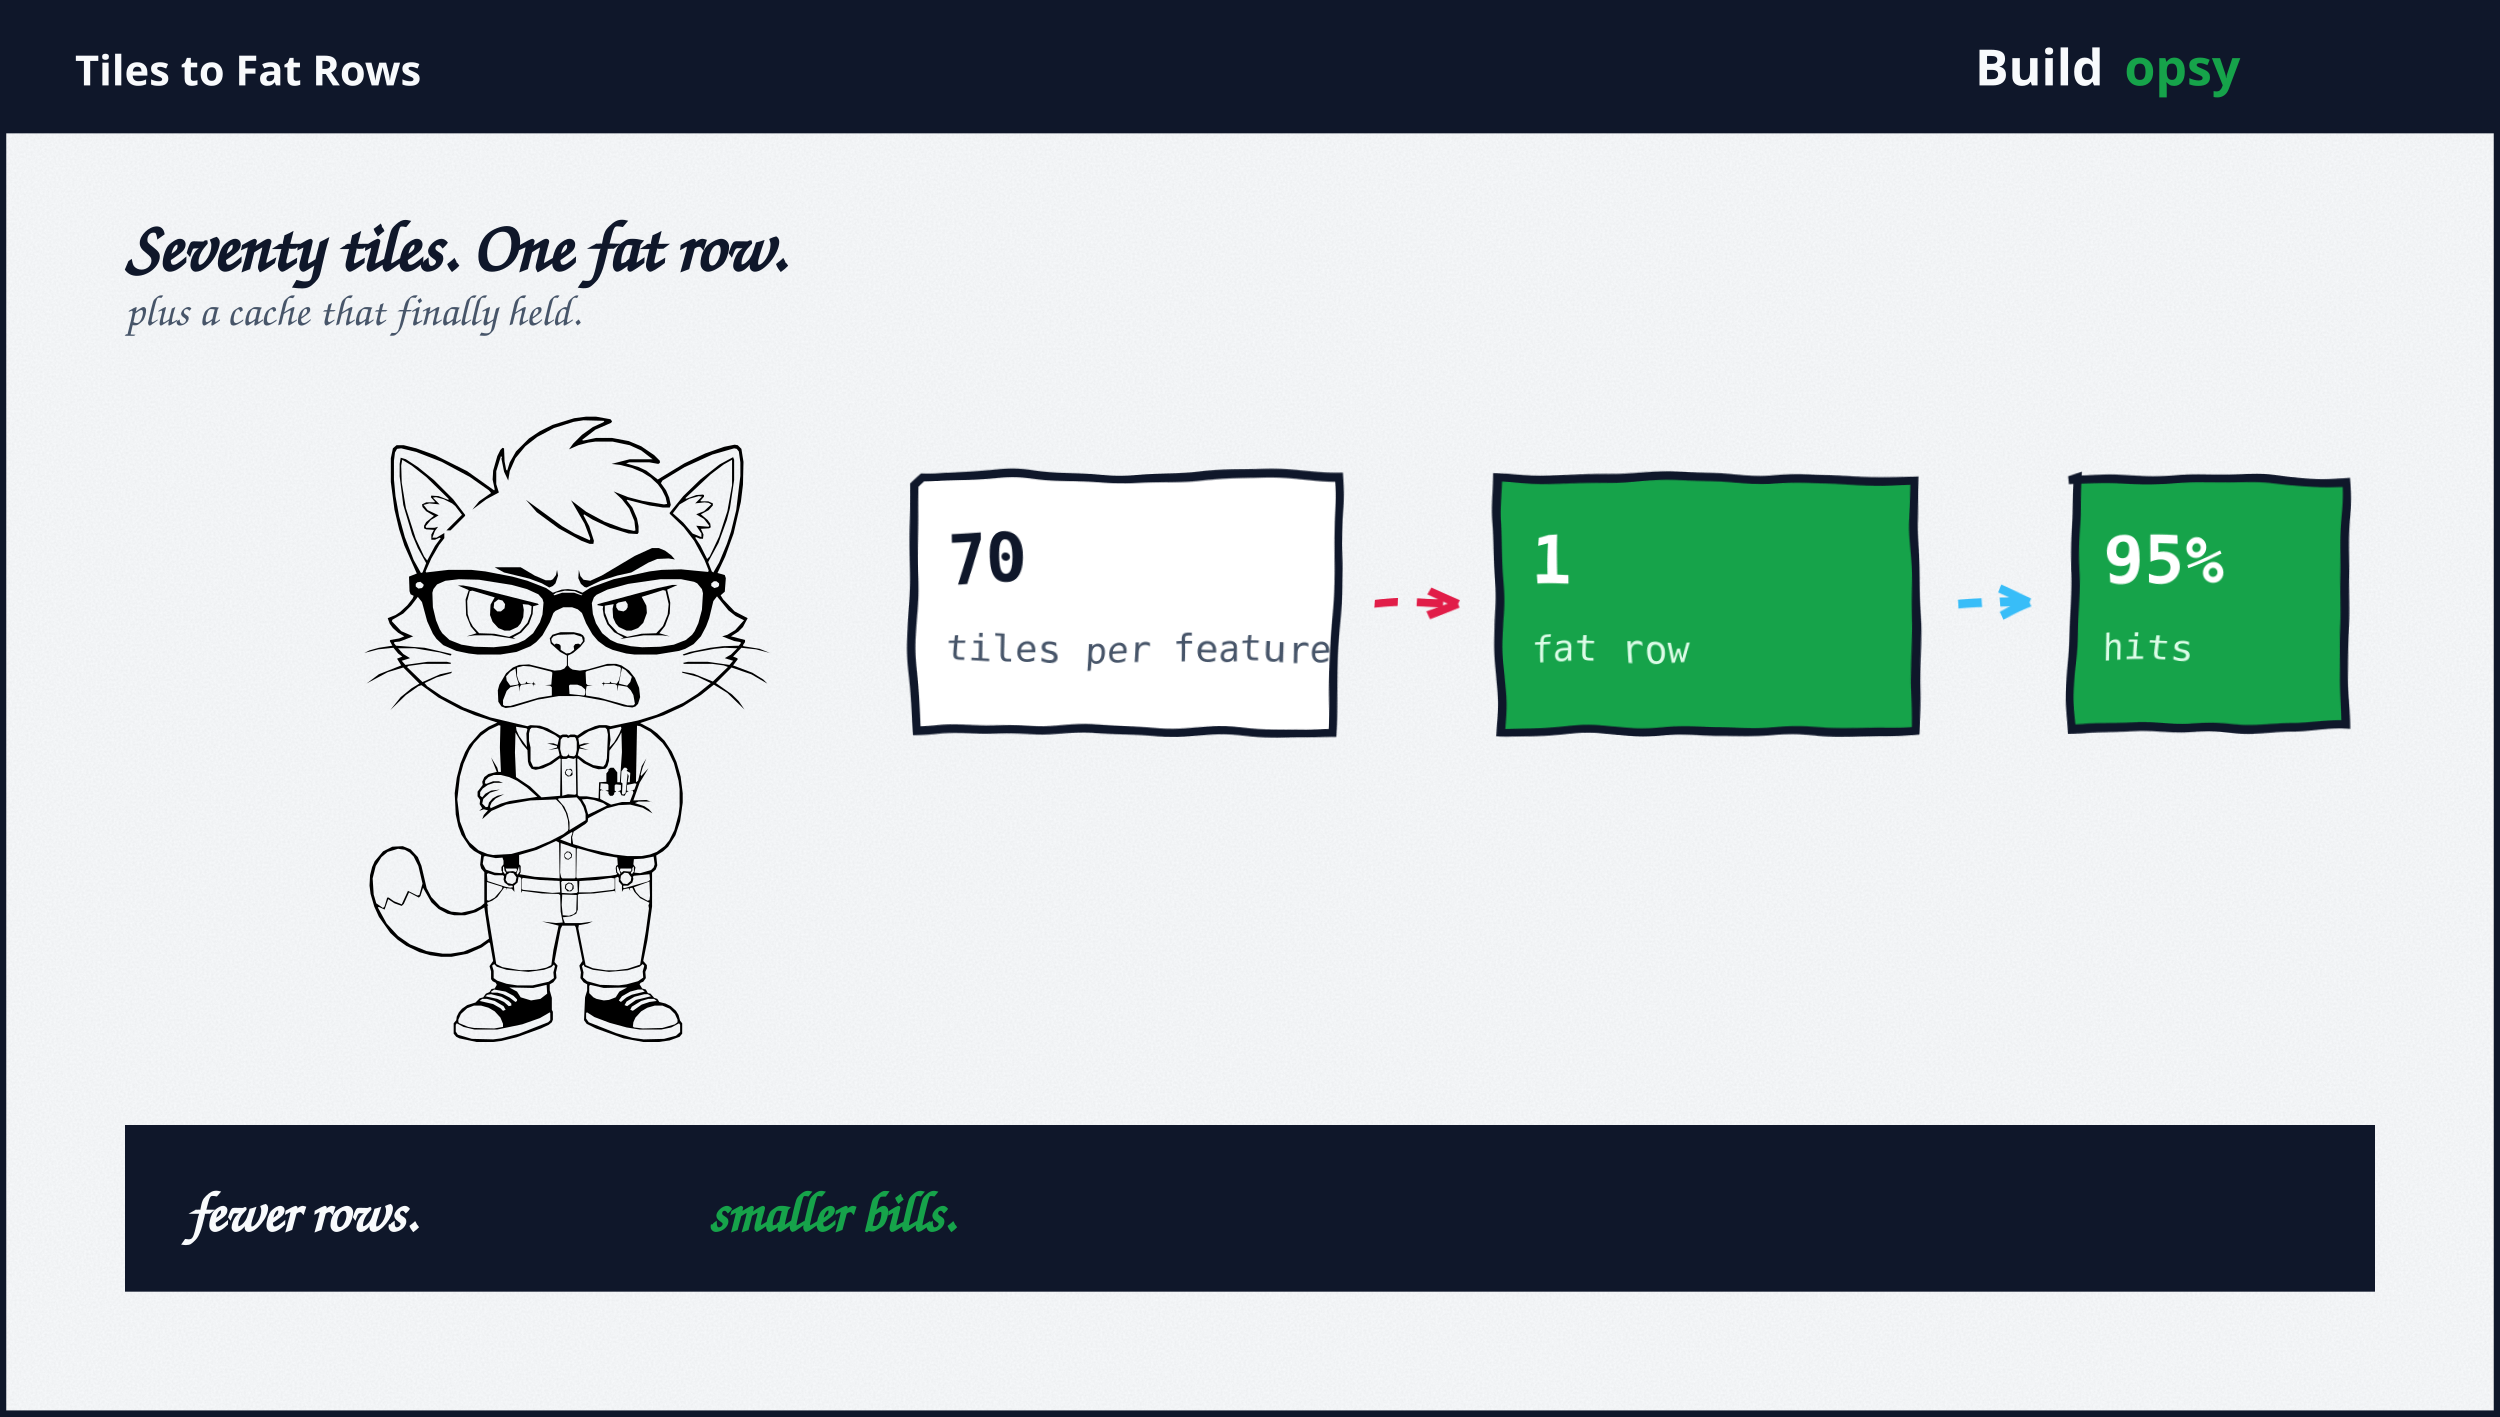
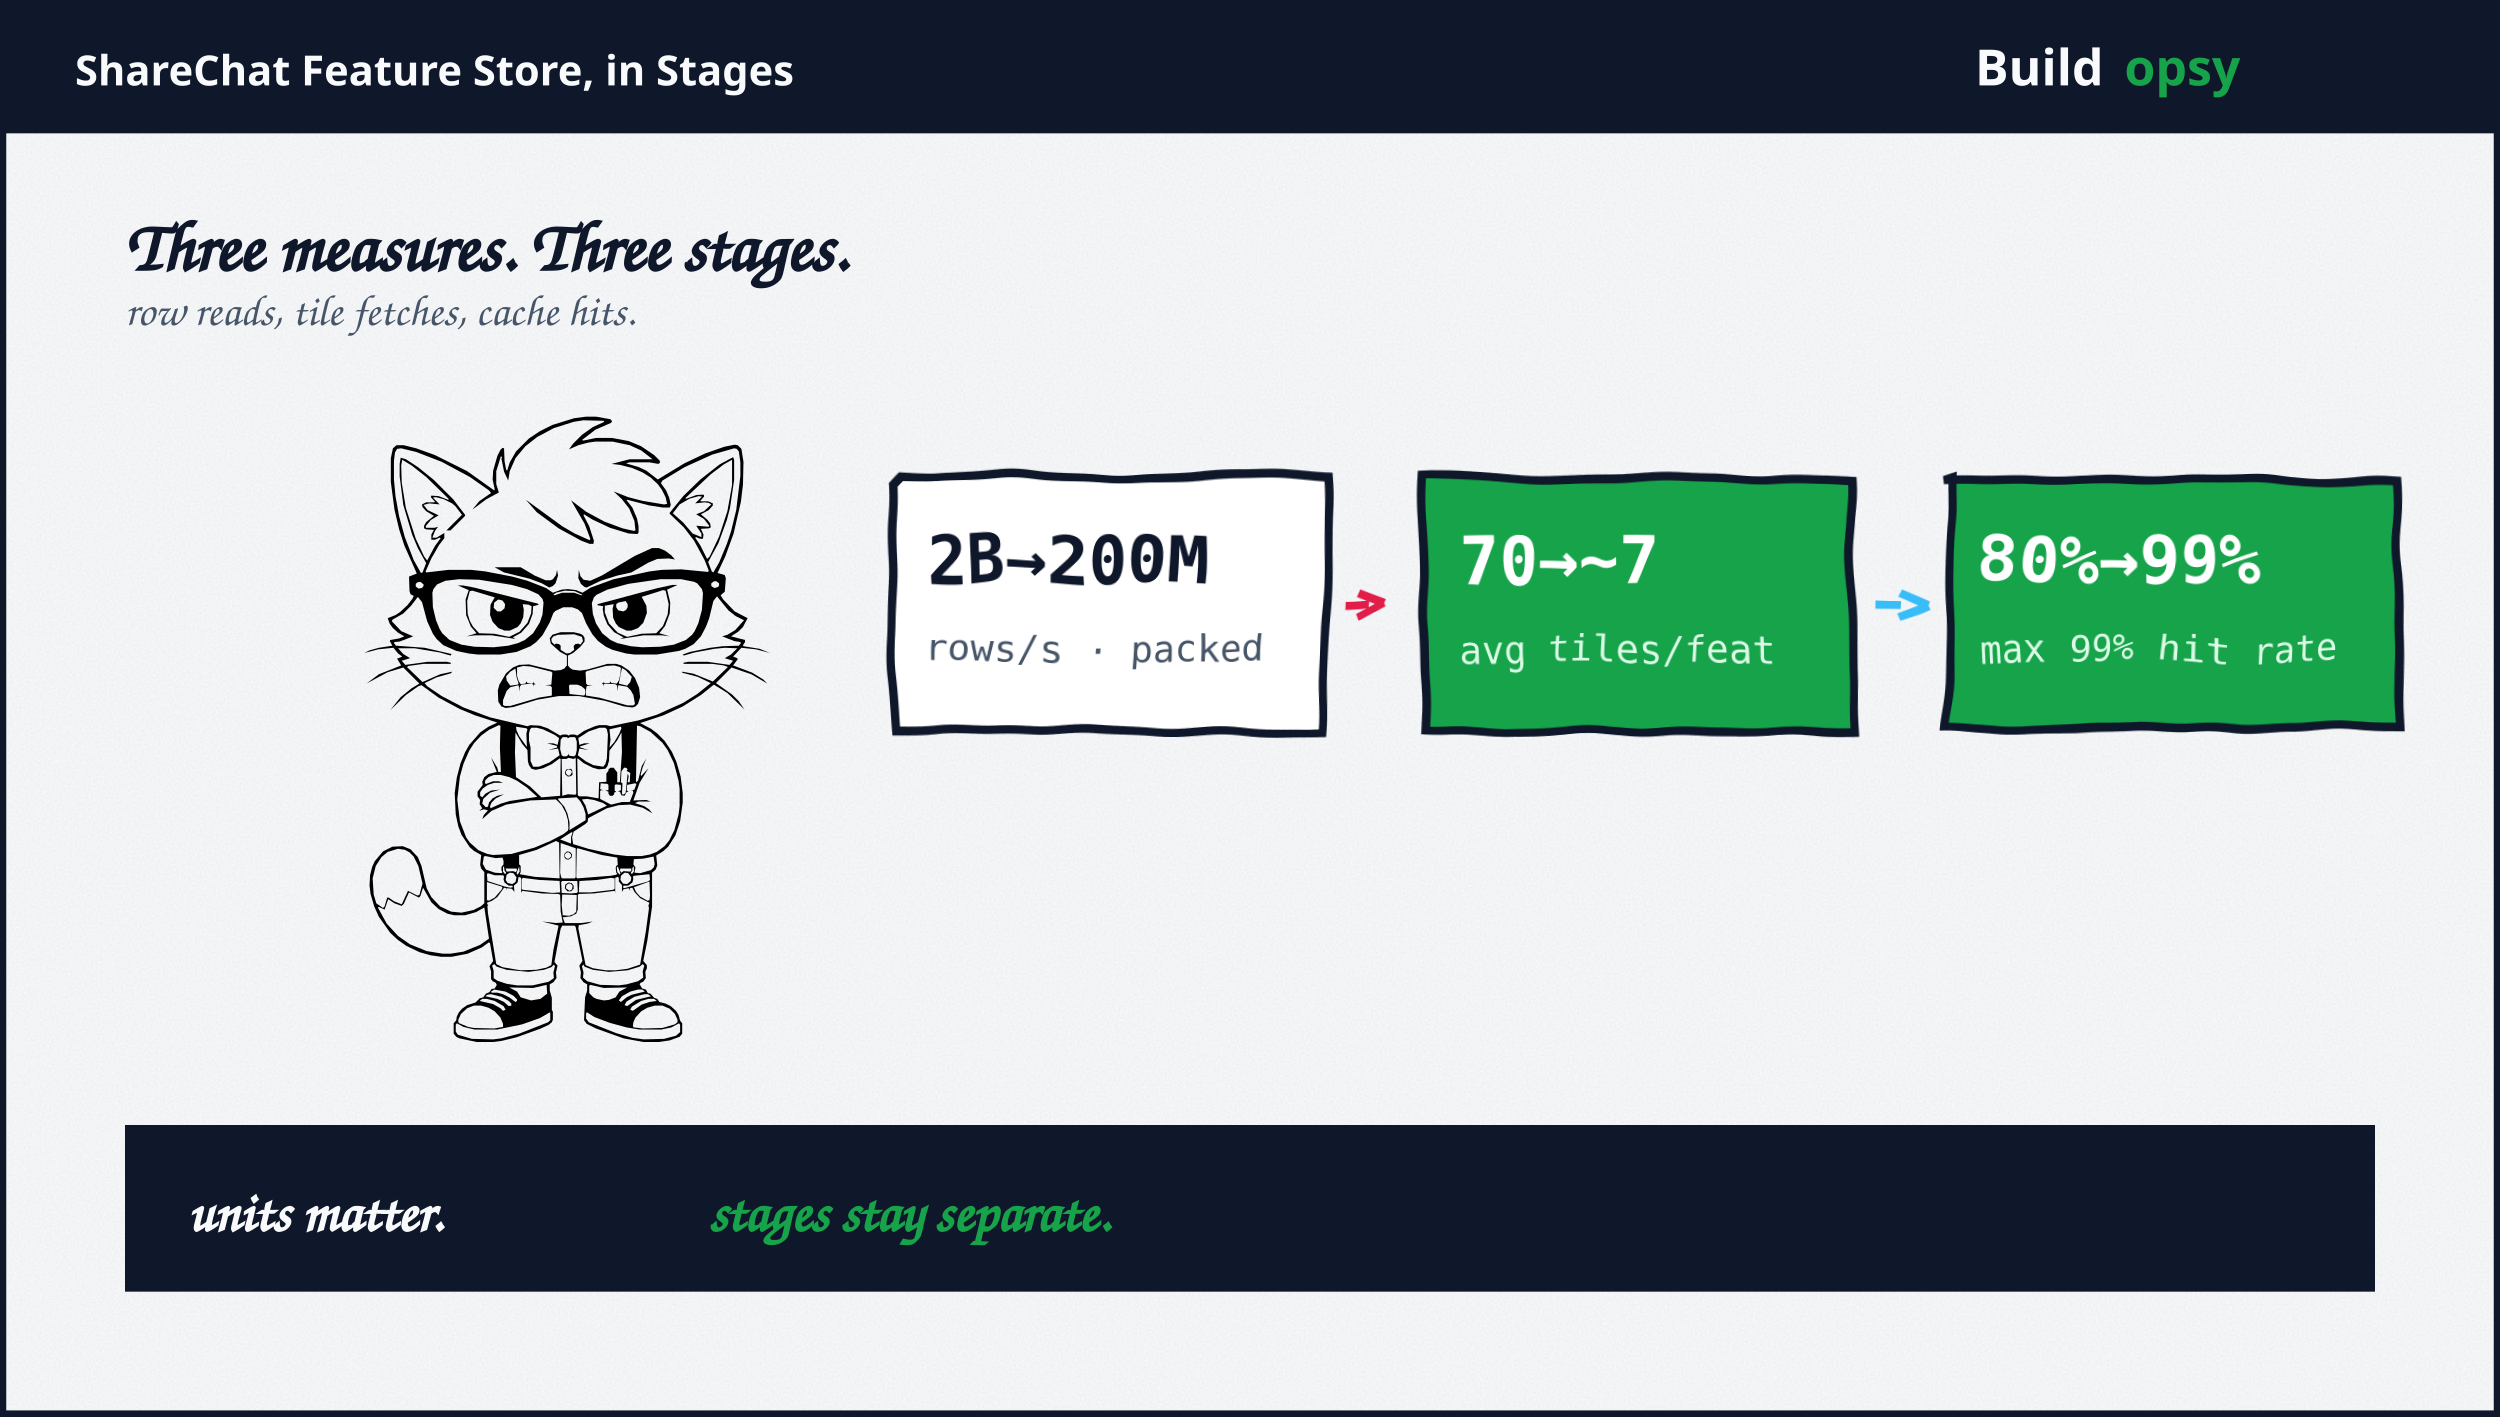
- <svg xmlns="http://www.w3.org/2000/svg" width="1200" height="680" viewBox="0 0 1200 680" role="img" aria-label="Flow from tiles to fat rows to cache hits">
+ <svg xmlns="http://www.w3.org/2000/svg" width="1200" height="680" viewBox="0 0 1200 680" role="img" aria-label="Separate row-read, tile-fetch, and cache-hit measures from ShareChat feature-store reports; the highest reported cache-hit rate was 99 percent">
  <defs>
    <filter id="roughen" x="-10%" y="-10%" width="120%" height="120%">
      <feTurbulence type="fractalNoise" baseFrequency="0.02" numOctaves="2" seed="62" result="n" />
      <feDisplacementMap in="SourceGraphic" in2="n" scale="6" />
    </filter>
    <filter id="grain" x="0" y="0" width="100%" height="100%">
      <feTurbulence type="fractalNoise" baseFrequency="0.9" numOctaves="2" seed="63" result="n" />
      <feColorMatrix in="n" type="matrix" values="0 0 0 0 0 0 0 0 0 0 0 0 0 0 0 0 0 0 0.05 0" />
    </filter>
    <style>.flow{stroke-dasharray:12 9;animation:ants 0.9s linear infinite}@keyframes ants{to{stroke-dashoffset:-21}}.pulse{animation:pulse 1.8s ease-in-out infinite}@keyframes pulse{0%,100%{opacity:1}50%{opacity:.35}}@media (prefers-reduced-motion:reduce){.flow,.pulse{animation:none}}</style>
  </defs>
  <rect x="0" y="0" width="1200" height="680" fill="#f8fafc" />
  <rect x="0" y="0" width="1200" height="680" fill="#f8fafc" filter="url(#grain)" />
  <rect x="0" y="0" width="1200" height="680" fill="none" stroke="#0f172a" stroke-width="6" />
  <rect x="0" y="0" width="1200" height="64" fill="#0f172a" />
-   <text x="36" y="41" font-family="Sora, 'Segoe UI', Verdana, sans-serif" font-size="20" font-weight="bold" fill="#f8fafc">Tiles to Fat Rows</text>
+   <text x="36" y="41" font-family="Sora, 'Segoe UI', Verdana, sans-serif" font-size="20" font-weight="bold" fill="#f8fafc">ShareChat Feature Store, in Stages</text>
  <text x="948" y="41" font-family="Sora, 'Segoe UI', Verdana, sans-serif" font-size="24" font-weight="bold" fill="#f8fafc">Build<tspan dx="10" fill="#16a34a">opsy</tspan>
  </text>
-   <text x="60" y="130" font-family="'Segoe Script','Segoe Print','Comic Sans MS','Chalkboard SE',cursive" font-size="34" font-weight="bold" fill="#0f172a">Seventy tiles. One fat row.</text>
-   <text x="60" y="156" font-family="'Segoe Script','Segoe Print','Comic Sans MS','Chalkboard SE',cursive" font-size="21" font-style="italic" fill="#475569">plus a cache that finally held.</text>
+   <text x="60" y="130" font-family="'Segoe Script','Segoe Print','Comic Sans MS','Chalkboard SE',cursive" font-size="34" font-weight="bold" fill="#0f172a">Three measures. Three stages.</text>
+   <text x="60" y="156" font-family="'Segoe Script','Segoe Print','Comic Sans MS','Chalkboard SE',cursive" font-size="21" font-style="italic" fill="#475569">row reads, tile fetches, cache hits.</text>
  <svg x="90" y="200" width="300" height="300" viewBox="0 0 100 100">
    <g transform="translate(8.35,-2.08) scale(0.0831)">
      <g id="cat-art" fill="#000" fill-rule="evenodd">
        <path id="vector-1" d="" />
        <path id="vector-2" d="" />
        <path id="vector-3" d="" />
        <path id="vector-4" d="" />
        <path id="vector-5" d="" />
        <path id="vector-6" d="" />
        <path id="vector-7" d="" />
        <path id="vector-8" d="" />
        <path id="vector-9" d="" />
        <path id="vector-10" d="M 633,922 L 627,926 L 626,933 L 631,939 L 638,939 L 643,934 L 643,928 L 639,923 Z M 633,924 L 637,924 L 641,928 L 640,935 L 635,938 L 628,933 L 629,927 Z" />
        <path id="vector-11" d="M 630,862 L 625,867 L 625,873 L 628,877 L 633,878 L 639,874 L 640,868 L 636,863 Z M 630,864 L 634,864 L 638,868 L 638,872 L 634,876 L 630,876 L 626,872 L 626,868 Z" />
        <path id="vector-12" d="M 629,704 L 626,710 L 627,714 L 632,718 L 638,717 L 641,714 L 640,705 L 637,703 Z M 632,704 L 637,705 L 640,709 L 636,716 L 632,716 L 628,712 L 628,708 Z" />
        <path id="vector-13" d="M 497,552 L 498,574 L 504,583 L 512,586 L 527,584 L 573,570 L 614,563 L 653,563 L 703,572 L 740,583 L 756,585 L 762,583 L 767,578 L 771,565 L 769,547 L 761,528 L 750,514 L 735,504 L 725,501 L 708,501 L 669,512 L 655,514 L 641,512 L 636,509 L 632,504 L 632,485 L 642,480 L 656,468 L 664,458 L 664,451 L 661,446 L 656,443 L 643,440 L 618,440 L 602,445 L 597,452 L 599,462 L 617,478 L 630,485 L 630,504 L 625,510 L 618,513 L 606,514 L 557,502 L 538,503 L 526,508 L 513,519 L 500,541 Z M 634,543 L 636,541 L 650,541 L 658,544 L 665,550 L 665,560 L 663,562 L 635,559 Z M 531,510 L 533,526 L 537,539 L 535,541 L 521,543 L 514,533 L 513,525 L 521,516 Z M 736,509 L 743,513 L 755,526 L 752,536 L 746,543 L 730,539 Z M 602,518 L 600,541 L 588,542 L 598,543 L 601,546 L 601,562 L 576,566 L 521,582 L 510,582 L 507,580 L 507,571 L 514,553 L 521,546 L 537,542 L 539,555 L 539,546 L 542,541 L 562,539 L 565,541 L 566,545 L 566,541 L 570,540 L 566,538 L 566,535 L 564,539 L 554,538 L 552,535 L 550,539 L 541,540 L 537,534 L 534,524 L 534,508 L 546,505 L 560,506 L 600,516 Z M 666,517 L 668,515 L 705,505 L 721,504 L 732,507 L 734,509 L 733,521 L 730,533 L 726,539 L 716,538 L 714,535 L 712,538 L 702,538 L 701,535 L 701,537 L 697,539 L 700,540 L 701,545 L 701,541 L 703,539 L 723,540 L 727,543 L 727,554 L 729,542 L 746,545 L 753,552 L 758,561 L 761,578 L 758,581 L 747,581 L 692,566 L 667,562 L 666,555 L 668,544 L 680,542 L 670,542 L 667,539 Z M 600,453 L 604,448 L 613,445 L 644,444 L 659,449 L 661,457 L 656,464 L 652,462 L 646,463 L 643,467 L 644,474 L 636,480 L 629,481 L 618,474 L 618,466 L 615,463 L 609,462 L 606,464 L 601,459 Z" />
        <path id="vector-14" d="M 420,350 L 441,359 L 435,377 L 436,407 L 445,429 L 456,442 L 437,448 L 453,446 L 485,446 L 531,453 L 526,450 L 542,441 L 557,424 L 564,405 L 565,390 L 576,387 L 574,385 L 451,354 L 430,350 Z M 498,377 L 506,379 L 511,386 L 510,394 L 503,400 L 496,400 L 489,393 L 490,383 Z M 443,361 L 448,360 L 491,373 L 483,387 L 482,407 L 487,420 L 498,432 L 510,437 L 520,437 L 535,430 L 541,423 L 546,411 L 547,397 L 545,386 L 556,387 L 562,390 L 561,404 L 554,422 L 539,439 L 519,449 L 490,443 L 461,442 L 449,429 L 443,418 L 439,405 L 438,380 Z" />
        <path id="vector-15" d="M 843,349 L 833,349 L 805,355 L 689,386 L 689,388 L 700,390 L 699,395 L 701,408 L 708,425 L 721,440 L 739,450 L 733,453 L 778,446 L 813,446 L 828,448 L 808,442 L 819,428 L 828,404 L 829,383 L 823,358 Z M 743,380 L 747,386 L 747,392 L 744,397 L 739,400 L 729,398 L 725,392 L 725,386 L 729,383 Z M 820,360 L 826,386 L 824,406 L 815,428 L 802,442 L 774,443 L 746,449 L 728,441 L 711,423 L 703,402 L 703,389 L 720,386 L 718,395 L 719,412 L 724,423 L 730,430 L 745,437 L 754,437 L 767,432 L 777,422 L 784,403 L 783,389 L 774,372 L 815,359 Z" />
        <path id="vector-16" d="M 491,315 L 509,325 L 558,337 L 582,346 L 596,354 L 603,351 L 608,346 L 613,331 L 611,320 L 609,330 L 603,338 L 599,340 L 589,340 L 568,331 L 541,315 Z" />
        <path id="vector-17" d="M 838,300 L 831,292 L 819,283 L 807,278 L 794,278 L 761,293 L 697,331 L 675,341 L 662,339 L 656,332 L 653,320 L 652,336 L 657,347 L 664,353 L 668,354 L 695,341 L 727,331 L 754,325 L 787,306 L 804,299 L 826,298 Z" />
        <path id="vector-18" d="M 959,80 L 953,79 L 933,83 L 896,96 L 856,115 L 805,146 L 783,129 L 768,122 L 744,115 L 750,113 L 789,113 L 806,116 L 809,114 L 809,110 L 798,99 L 773,82 L 749,72 L 717,66 L 686,66 L 662,71 L 659,70 L 685,50 L 715,37 L 717,34 L 714,30 L 686,25 L 667,25 L 644,28 L 602,41 L 578,53 L 557,67 L 532,92 L 520,113 L 515,129 L 513,127 L 510,111 L 509,86 L 506,85 L 502,89 L 496,101 L 488,129 L 487,146 L 491,165 L 490,167 L 438,130 L 376,99 L 340,86 L 316,80 L 302,80 L 295,86 L 291,105 L 291,151 L 298,204 L 307,242 L 317,273 L 341,327 L 326,333 L 327,361 L 329,367 L 335,370 L 333,375 L 323,388 L 309,401 L 300,407 L 285,413 L 289,424 L 295,432 L 305,441 L 317,448 L 307,452 L 290,455 L 289,457 L 294,466 L 268,470 L 250,475 L 240,480 L 267,473 L 296,470 L 305,481 L 313,487 L 303,491 L 311,504 L 268,521 L 244,539 L 285,517 L 315,508 L 346,539 L 331,548 L 310,565 L 290,590 L 320,561 L 344,544 L 350,542 L 383,566 L 424,588 L 453,600 L 496,614 L 479,622 L 463,633 L 442,657 L 434,671 L 425,693 L 418,720 L 414,750 L 416,791 L 421,814 L 427,830 L 443,854 L 451,861 L 465,869 L 463,888 L 465,895 L 471,902 L 471,962 L 464,968 L 450,975 L 427,980 L 407,978 L 386,968 L 369,950 L 360,933 L 350,890 L 343,873 L 329,858 L 314,852 L 294,853 L 276,862 L 260,881 L 255,892 L 251,908 L 250,928 L 252,944 L 259,968 L 268,988 L 290,1019 L 304,1032 L 321,1044 L 346,1056 L 367,1062 L 388,1065 L 408,1065 L 439,1059 L 466,1047 L 480,1037 L 482,1039 L 488,1073 L 481,1083 L 484,1093 L 484,1108 L 487,1112 L 493,1115 L 495,1119 L 491,1126 L 485,1127 L 481,1133 L 474,1136 L 469,1143 L 462,1145 L 454,1153 L 438,1158 L 428,1165 L 422,1172 L 418,1180 L 417,1187 L 412,1193 L 412,1213 L 417,1219 L 423,1222 L 456,1229 L 488,1229 L 504,1227 L 533,1220 L 580,1203 L 595,1196 L 601,1191 L 603,1186 L 603,1171 L 601,1167 L 601,1144 L 597,1130 L 597,1118 L 604,1114 L 610,1106 L 609,1095 L 612,1082 L 606,1075 L 618,1011 L 621,1005 L 645,1005 L 647,1008 L 660,1073 L 654,1082 L 657,1095 L 656,1106 L 662,1114 L 669,1118 L 669,1130 L 665,1143 L 663,1187 L 668,1194 L 686,1203 L 739,1222 L 777,1229 L 807,1229 L 828,1226 L 847,1219 L 852,1213 L 852,1193 L 848,1188 L 845,1177 L 840,1169 L 830,1160 L 820,1155 L 808,1152 L 804,1146 L 798,1144 L 791,1136 L 786,1135 L 782,1128 L 775,1126 L 770,1118 L 772,1115 L 777,1113 L 782,1106 L 781,1094 L 784,1087 L 784,1081 L 777,1073 L 785,1033 L 794,968 L 794,903 L 801,897 L 804,889 L 802,870 L 815,862 L 825,853 L 839,831 L 848,804 L 853,768 L 853,750 L 849,718 L 841,690 L 832,670 L 818,649 L 804,635 L 792,626 L 771,615 L 816,600 L 853,583 L 888,561 L 913,541 L 939,557 L 972,589 L 961,573 L 948,560 L 917,538 L 947,508 L 985,521 L 1016,539 L 1008,531 L 987,518 L 950,504 L 959,492 L 958,490 L 950,487 L 966,470 L 994,473 L 1021,480 L 1001,472 L 970,467 L 969,465 L 973,459 L 973,455 L 946,448 L 960,439 L 969,430 L 978,413 L 953,400 L 931,377 L 926,369 L 934,362 L 936,336 L 934,330 L 920,326 L 935,294 L 951,250 L 965,189 L 969,156 L 970,112 L 966,87 Z M 667,1173 L 669,1172 L 683,1181 L 712,1192 L 745,1201 L 770,1205 L 812,1205 L 831,1201 L 846,1193 L 848,1196 L 848,1210 L 840,1217 L 817,1223 L 778,1224 L 756,1221 L 725,1212 L 672,1191 L 667,1184 Z M 598,1173 L 598,1187 L 594,1191 L 538,1213 L 504,1222 L 488,1224 L 447,1223 L 420,1215 L 416,1209 L 416,1196 L 418,1193 L 431,1200 L 452,1205 L 496,1205 L 544,1195 L 578,1183 L 597,1172 Z M 843,1186 L 843,1191 L 838,1195 L 814,1202 L 776,1203 L 759,1201 L 757,1199 L 758,1191 L 762,1182 L 773,1170 L 785,1163 L 799,1159 L 814,1159 L 828,1165 L 838,1175 Z M 421,1186 L 426,1175 L 438,1164 L 451,1159 L 465,1159 L 479,1163 L 491,1170 L 502,1182 L 507,1194 L 507,1200 L 490,1203 L 451,1202 L 440,1200 L 423,1193 L 421,1191 Z M 803,1150 L 789,1152 L 774,1157 L 757,1169 L 752,1167 L 755,1161 L 773,1150 L 787,1146 L 798,1146 Z M 462,1150 L 467,1146 L 476,1146 L 491,1150 L 508,1160 L 512,1167 L 507,1169 L 502,1164 L 488,1156 Z M 792,1141 L 763,1148 L 746,1160 L 741,1158 L 745,1151 L 760,1142 L 779,1137 L 786,1137 Z M 473,1141 L 477,1138 L 484,1137 L 504,1142 L 518,1150 L 523,1155 L 523,1159 L 518,1160 L 509,1152 L 496,1146 Z M 780,1132 L 755,1138 L 745,1143 L 734,1152 L 730,1149 L 736,1141 L 752,1132 L 767,1128 L 775,1128 Z M 484,1132 L 490,1128 L 512,1132 L 527,1140 L 534,1147 L 534,1150 L 531,1152 L 519,1143 L 507,1137 L 496,1134 L 485,1134 Z M 673,1135 L 673,1121 L 675,1119 L 701,1125 L 746,1124 L 731,1132 L 724,1143 L 711,1148 L 701,1149 L 687,1146 L 681,1143 Z M 592,1136 L 579,1146 L 561,1149 L 541,1143 L 534,1132 L 519,1124 L 565,1125 L 591,1119 Z M 779,1082 L 776,1093 L 777,1105 L 767,1112 L 745,1118 L 730,1120 L 694,1119 L 669,1112 L 661,1105 L 662,1095 L 659,1083 L 662,1080 L 664,1084 L 680,1090 L 711,1094 L 747,1091 L 770,1084 L 776,1079 Z M 486,1082 L 490,1079 L 495,1084 L 514,1090 L 556,1094 L 586,1090 L 600,1085 L 605,1080 L 607,1083 L 604,1095 L 605,1106 L 595,1113 L 564,1120 L 534,1120 L 514,1117 L 496,1111 L 489,1106 L 489,1092 Z M 621,945 L 649,946 L 648,978 L 643,983 L 634,986 L 622,985 L 620,965 Z M 266,970 L 268,969 L 279,974 L 286,954 L 298,962 L 312,967 L 316,963 L 326,941 L 345,951 L 348,948 L 353,932 L 369,960 L 383,973 L 400,982 L 413,985 L 434,985 L 455,979 L 471,970 L 480,1030 L 463,1042 L 431,1055 L 406,1059 L 391,1059 L 360,1054 L 328,1041 L 305,1025 L 283,1001 Z M 505,930 L 506,932 L 504,936 L 491,951 L 480,957 L 476,956 L 476,921 Z M 789,920 L 790,947 L 789,956 L 785,957 L 771,949 L 763,940 L 759,931 Z M 619,921 L 621,919 L 650,919 L 651,940 L 649,942 L 638,943 L 620,942 Z M 722,914 L 722,934 L 719,936 L 676,941 L 653,941 L 654,919 L 688,917 L 715,913 Z M 543,916 L 545,913 L 577,917 L 616,919 L 617,941 L 602,942 L 545,936 L 543,934 Z M 728,911 L 730,913 L 730,920 L 736,927 L 736,940 L 739,935 L 749,933 L 752,938 L 751,933 L 756,932 L 760,940 L 771,952 L 789,961 L 787,966 L 788,972 L 782,1016 L 771,1080 L 747,1088 L 724,1091 L 705,1091 L 680,1087 L 666,1081 L 652,1010 L 653,1004 L 670,1001 L 680,997 L 658,1000 L 626,1000 L 622,989 L 638,987 L 648,982 L 651,974 L 651,946 L 653,944 L 682,943 L 722,938 L 723,942 L 723,913 Z M 537,911 L 542,913 L 542,942 L 544,938 L 582,943 L 614,944 L 617,946 L 618,978 L 622,999 L 609,1000 L 582,997 L 614,1005 L 604,1052 L 600,1081 L 590,1086 L 571,1090 L 541,1091 L 506,1085 L 494,1079 L 478,981 L 477,967 L 480,965 L 478,966 L 476,961 L 486,957 L 496,950 L 509,932 L 514,933 L 512,937 L 515,933 L 524,934 L 529,940 L 528,928 L 535,922 Z M 789,906 L 790,917 L 786,920 L 740,933 L 738,931 L 739,928 L 748,928 L 756,922 L 758,915 L 757,911 L 759,909 Z M 476,906 L 478,904 L 491,908 L 507,908 L 509,910 L 508,916 L 510,922 L 518,928 L 525,928 L 526,931 L 521,932 L 511,930 L 477,919 Z M 741,903 L 748,904 L 754,912 L 753,919 L 746,925 L 738,924 L 733,917 L 734,909 Z M 520,903 L 527,904 L 533,912 L 531,921 L 525,925 L 516,923 L 512,917 L 514,907 Z M 754,895 L 754,899 L 752,901 L 739,900 L 735,903 L 732,899 L 733,895 Z M 512,895 L 533,895 L 534,898 L 532,902 L 526,900 L 514,901 Z M 759,891 L 759,901 L 755,906 L 753,903 L 756,899 L 756,894 Z M 728,891 L 733,904 L 732,907 L 727,902 L 726,893 Z M 538,891 L 539,901 L 535,907 L 533,904 Z M 507,891 L 509,892 L 510,899 L 513,903 L 511,906 L 507,901 Z M 797,872 L 799,887 L 797,893 L 792,898 L 771,904 L 760,903 L 762,893 L 758,887 L 759,877 L 777,876 Z M 470,872 L 473,871 L 493,875 L 506,874 L 508,880 L 508,887 L 504,892 L 504,899 L 506,902 L 504,904 L 491,903 L 474,897 L 468,886 Z M 318,859 L 327,864 L 335,872 L 344,890 L 352,924 L 346,946 L 342,947 L 324,938 L 312,964 L 297,958 L 287,951 L 284,951 L 279,968 L 276,971 L 263,962 L 258,945 L 256,914 L 262,890 L 273,873 L 285,863 L 305,857 Z M 649,857 L 651,856 L 697,869 L 727,874 L 728,888 L 725,890 L 724,894 L 725,903 L 727,905 L 725,907 L 714,909 L 650,914 L 648,912 Z M 618,846 L 647,856 L 647,912 L 645,914 L 621,914 L 619,912 L 617,903 Z M 615,845 L 616,914 L 568,911 L 539,906 L 541,902 L 541,890 L 538,887 L 538,869 L 572,859 L 609,842 Z M 641,826 L 638,834 L 638,847 L 617,839 L 639,825 Z M 659,762 L 669,761 L 682,763 L 700,769 L 707,774 L 671,791 L 666,774 Z M 614,760 L 649,758 L 656,766 L 662,777 L 666,790 L 666,802 L 635,821 L 635,806 L 631,789 L 625,776 L 613,762 Z M 694,761 L 694,746 L 696,744 L 701,745 L 694,742 L 695,731 L 708,732 L 710,734 L 710,744 L 704,745 L 710,747 L 710,751 L 713,755 L 718,755 L 721,752 L 721,749 L 725,747 L 722,745 L 722,735 L 724,733 L 734,734 L 734,744 L 728,747 L 732,747 L 735,754 L 741,755 L 745,748 L 749,746 L 745,745 L 746,734 L 761,731 L 764,732 L 760,743 L 752,746 L 757,745 L 758,749 L 751,767 L 736,767 L 715,772 Z M 463,748 L 468,741 L 478,734 L 490,730 L 507,730 L 499,727 L 488,727 L 475,732 L 472,731 L 473,725 L 479,719 L 489,715 L 503,715 L 519,719 L 534,726 L 553,739 L 573,757 L 520,765 L 503,770 L 483,779 L 482,775 L 485,768 L 493,760 L 509,752 L 496,755 L 487,760 L 480,768 L 478,776 L 474,777 L 467,770 L 469,761 L 482,749 L 501,743 L 484,745 L 473,751 L 467,758 L 463,755 Z M 744,701 L 747,704 L 745,707 L 752,711 L 751,729 L 747,729 L 749,717 L 747,712 L 743,750 L 738,753 L 736,751 L 737,731 L 734,729 L 735,708 L 740,701 Z M 647,682 L 648,751 L 646,753 L 632,752 L 621,755 L 620,684 L 629,684 L 633,682 L 643,684 Z M 622,642 L 630,642 L 632,644 L 636,642 L 645,642 L 647,644 L 649,651 L 649,667 L 647,676 L 644,679 L 635,678 L 633,673 L 633,676 L 629,679 L 623,679 L 620,677 L 617,665 L 618,647 Z M 735,633 L 736,671 L 732,729 L 727,729 L 727,710 L 720,701 L 714,701 L 710,704 L 710,707 L 706,712 L 706,728 L 692,729 L 691,760 L 668,756 L 654,756 L 651,754 L 650,684 L 651,683 L 662,692 L 680,701 L 691,704 L 704,703 L 708,698 L 711,688 L 712,668 L 727,648 Z M 531,633 L 544,655 L 554,667 L 555,689 L 557,696 L 562,703 L 570,705 L 584,702 L 601,694 L 616,683 L 618,684 L 617,755 L 581,758 L 559,737 L 532,719 L 530,672 Z M 693,624 L 704,624 L 707,627 L 709,637 L 707,683 L 704,694 L 700,699 L 681,696 L 667,689 L 651,677 L 654,664 L 672,667 L 656,662 L 655,660 L 674,654 L 663,654 L 654,657 L 652,644 L 672,631 Z M 562,624 L 572,624 L 584,627 L 607,638 L 615,644 L 612,657 L 604,654 L 592,654 L 611,659 L 611,662 L 594,667 L 613,664 L 616,677 L 596,691 L 576,699 L 565,699 L 560,688 L 560,662 L 557,649 L 557,635 L 559,627 Z M 734,622 L 735,625 L 731,635 L 721,652 L 712,662 L 714,647 L 712,627 Z M 532,622 L 552,625 L 554,627 L 552,635 L 553,661 L 538,640 L 533,629 Z M 791,632 L 814,653 L 824,667 L 836,692 L 845,726 L 847,742 L 847,775 L 845,791 L 837,821 L 827,841 L 818,852 L 803,863 L 790,868 L 774,871 L 746,871 L 721,868 L 671,857 L 642,848 L 640,835 L 643,824 L 666,809 L 670,805 L 671,798 L 707,779 L 730,773 L 752,772 L 776,778 L 795,789 L 788,781 L 779,775 L 761,769 L 768,766 L 790,766 L 796,768 L 783,763 L 758,764 L 770,730 L 787,702 L 773,717 L 772,714 L 776,700 L 783,683 L 774,698 L 767,726 L 763,729 L 765,620 L 771,621 Z M 499,619 L 502,620 L 501,662 L 503,709 L 498,709 L 496,701 L 484,681 L 495,709 L 479,713 L 471,719 L 467,728 L 468,734 L 458,747 L 458,756 L 463,763 L 462,771 L 467,779 L 461,784 L 470,781 L 478,783 L 470,792 L 467,800 L 485,784 L 513,772 L 559,764 L 609,762 L 620,773 L 628,788 L 632,802 L 633,818 L 632,822 L 623,829 L 598,842 L 567,855 L 523,867 L 488,869 L 477,867 L 460,860 L 443,845 L 436,835 L 424,804 L 419,762 L 424,718 L 431,693 L 442,668 L 451,654 L 465,639 L 480,628 Z M 971,417 L 954,436 L 939,445 L 929,448 L 952,457 L 964,459 L 965,461 L 961,466 L 930,467 L 906,470 L 867,478 L 853,483 L 855,485 L 876,479 L 914,472 L 934,470 L 958,471 L 946,483 L 934,490 L 950,495 L 943,503 L 901,497 L 863,497 L 854,499 L 855,501 L 910,501 L 932,504 L 940,507 L 911,535 L 874,520 L 852,516 L 852,518 L 882,526 L 907,538 L 881,559 L 854,576 L 803,599 L 767,610 L 714,621 L 706,619 L 692,619 L 684,621 L 663,630 L 650,639 L 645,637 L 637,637 L 633,639 L 630,637 L 622,637 L 617,639 L 593,625 L 578,620 L 560,619 L 554,621 L 482,604 L 431,585 L 389,563 L 361,544 L 356,538 L 379,527 L 407,519 L 409,516 L 386,521 L 352,536 L 322,507 L 325,505 L 354,501 L 406,501 L 407,499 L 399,497 L 362,497 L 319,503 L 312,495 L 328,490 L 315,482 L 305,471 L 337,471 L 385,479 L 406,485 L 408,482 L 356,470 L 301,466 L 297,461 L 298,459 L 308,458 L 334,448 L 311,438 L 293,419 L 294,416 L 315,404 L 330,389 L 343,372 L 351,382 L 361,419 L 372,443 L 379,453 L 392,465 L 417,476 L 441,481 L 458,483 L 502,483 L 533,478 L 560,467 L 571,459 L 583,446 L 597,421 L 604,403 L 608,399 L 623,392 L 640,392 L 651,396 L 659,403 L 667,423 L 679,444 L 690,457 L 705,468 L 718,474 L 744,481 L 760,483 L 803,483 L 846,476 L 858,472 L 874,463 L 888,448 L 898,429 L 904,413 L 912,380 L 919,371 L 941,398 L 955,409 Z M 604,368 L 609,364 L 626,360 L 645,361 L 660,368 L 658,369 L 644,364 L 621,364 L 606,369 Z M 339,347 L 342,344 L 348,343 L 354,348 L 354,351 L 351,355 L 344,356 L 339,352 Z M 908,346 L 913,342 L 918,342 L 923,346 L 923,350 L 921,353 L 914,355 L 908,351 Z M 890,357 L 892,365 L 890,397 L 883,423 L 876,438 L 871,445 L 859,455 L 836,464 L 810,468 L 775,469 L 753,467 L 727,461 L 714,455 L 698,442 L 686,423 L 680,405 L 678,384 L 682,373 L 687,368 L 708,358 L 748,347 L 810,338 L 850,338 L 875,343 L 881,346 Z M 373,357 L 380,348 L 396,341 L 422,338 L 461,339 L 524,349 L 553,357 L 575,367 L 583,376 L 585,383 L 583,406 L 578,421 L 565,442 L 549,455 L 536,461 L 517,466 L 489,469 L 452,468 L 427,464 L 404,455 L 390,442 L 385,434 L 378,417 L 372,392 L 371,364 Z M 884,178 L 890,179 L 877,192 L 895,190 L 903,191 L 908,194 L 894,207 L 879,213 L 894,222 L 904,235 L 903,237 L 879,235 L 889,250 L 889,257 L 872,250 L 854,229 L 834,211 L 847,194 L 866,183 Z M 948,108 L 948,157 L 939,207 L 923,256 L 905,294 L 900,299 L 887,273 L 877,258 L 879,257 L 886,260 L 892,260 L 893,252 L 888,241 L 904,240 L 907,238 L 906,231 L 901,224 L 888,213 L 903,205 L 911,196 L 911,192 L 902,188 L 888,188 L 887,187 L 894,179 L 894,176 L 892,175 L 879,176 L 860,183 L 858,182 L 907,136 L 932,117 Z M 313,108 L 331,119 L 359,141 L 403,184 L 401,185 L 383,178 L 369,177 L 368,180 L 376,189 L 375,190 L 359,190 L 351,194 L 352,199 L 359,207 L 374,216 L 359,228 L 355,235 L 355,240 L 359,242 L 374,243 L 369,252 L 369,262 L 376,262 L 385,258 L 387,259 L 376,274 L 361,302 L 355,294 L 339,260 L 320,201 L 312,152 L 311,119 Z M 961,92 L 964,113 L 964,139 L 956,205 L 946,246 L 938,270 L 923,306 L 912,325 L 909,323 L 902,305 L 922,268 L 938,224 L 944,201 L 952,147 L 952,108 L 950,103 L 924,117 L 887,146 L 854,178 L 828,210 L 828,212 L 855,238 L 875,264 L 895,301 L 903,321 L 902,324 L 850,319 L 813,320 L 789,323 L 720,338 L 676,354 L 660,364 L 648,359 L 632,357 L 620,358 L 603,364 L 590,355 L 554,341 L 525,333 L 473,323 L 446,320 L 402,320 L 359,325 L 358,323 L 369,298 L 384,272 L 394,259 L 394,249 L 379,258 L 371,258 L 376,245 L 382,237 L 375,239 L 359,239 L 358,236 L 368,224 L 383,215 L 362,205 L 354,195 L 365,192 L 385,194 L 372,181 L 378,180 L 393,184 L 409,192 L 415,197 L 428,214 L 398,244 L 406,244 L 434,216 L 434,214 L 411,184 L 374,147 L 343,122 L 320,107 L 310,104 L 308,116 L 308,140 L 315,195 L 332,252 L 343,278 L 359,307 L 352,325 L 349,326 L 335,301 L 318,257 L 307,217 L 300,178 L 297,146 L 297,110 L 299,94 L 303,87 L 311,86 L 340,93 L 389,112 L 443,141 L 480,167 L 484,172 L 461,188 L 448,204 L 475,184 L 499,171 L 494,155 L 494,130 L 503,101 L 505,103 L 504,106 L 509,131 L 517,148 L 520,130 L 531,105 L 550,82 L 573,64 L 605,47 L 643,35 L 662,32 L 701,33 L 702,34 L 700,36 L 680,45 L 659,60 L 642,77 L 634,88 L 652,80 L 671,75 L 685,73 L 718,73 L 751,80 L 773,90 L 795,107 L 751,107 L 716,116 L 733,118 L 756,124 L 775,132 L 791,142 L 805,155 L 813,166 L 820,180 L 823,193 L 817,194 L 775,187 L 748,180 L 720,169 L 736,184 L 750,202 L 760,226 L 762,244 L 759,245 L 737,240 L 702,227 L 667,208 L 638,186 L 664,231 L 675,260 L 674,263 L 645,250 L 621,236 L 551,185 L 572,209 L 614,240 L 658,264 L 674,270 L 681,270 L 682,264 L 673,236 L 662,215 L 663,213 L 679,223 L 713,239 L 749,250 L 766,251 L 768,248 L 768,236 L 765,221 L 756,200 L 745,186 L 746,185 L 789,196 L 815,200 L 828,200 L 830,195 L 827,181 L 821,167 L 811,153 L 814,148 L 857,122 L 910,98 L 952,86 L 957,87 Z" />
      </g>
    </g>
  </svg>
  <g filter="url(#roughen)">
-     <path d="M442.1,228.4 L642.4,228.7 L639.8,352.0 L439.3,350.0 L438.3,232.3 Z" fill="#ffffff" stroke="#0f172a" stroke-width="4" />
-     <text x="455" y="280" font-family="monospace" font-size="32" font-weight="bold" fill="#0f172a">70</text>
-     <text x="455" y="318" font-family="monospace" font-size="18" fill="#475569">tiles per feature</text>
-     <path d="M660.0,290.0 Q680.0,290.0 700.0,290.0" fill="none" stroke="#e11d48" stroke-width="4" class="flow" />
-     <line x1="700.0" y1="290.0" x2="686.3" y2="296.1" stroke="#e11d48" stroke-width="4" />
-     <line x1="700.0" y1="290.0" x2="686.3" y2="283.9" stroke="#e11d48" stroke-width="4" />
-     <path d="M722.4,228.4 L918.1,229.9 L920.1,351.4 L719.2,350.5 L718.3,228.6 Z" fill="#16a34a" stroke="#0f172a" stroke-width="4" />
-     <text x="735" y="280" font-family="monospace" font-size="32" font-weight="bold" fill="#ffffff">1</text>
-     <text x="735" y="318" font-family="monospace" font-size="18" fill="#dcfce7">fat row</text>
-     <path d="M940.0,290.0 Q957.5,290.0 975.0,290.0" fill="none" stroke="#38bdf8" stroke-width="4" class="flow" />
-     <line x1="975.0" y1="290.0" x2="961.3" y2="296.1" stroke="#38bdf8" stroke-width="4" />
-     <line x1="975.0" y1="290.0" x2="961.3" y2="283.9" stroke="#38bdf8" stroke-width="4" />
-     <path d="M992.9,230.2 L1125.3,230.6 L1127.2,349.0 L994.2,349.8 L997.2,229.0 Z" fill="#16a34a" stroke="#0f172a" stroke-width="4" />
-     <text x="1010" y="280" font-family="monospace" font-size="32" font-weight="bold" fill="#ffffff">95%</text>
-     <text x="1010" y="318" font-family="monospace" font-size="18" fill="#dcfce7">hits</text>
+     <path d="M432.1,228.4 L637.4,228.7 L634.8,352.0 L429.3,350.0 L428.3,232.3 Z" fill="#ffffff" stroke="#0f172a" stroke-width="4" />
+     <text x="445" y="280" font-family="monospace" font-size="32" font-weight="bold" fill="#0f172a">2B→200M</text>
+     <text x="445" y="318" font-family="monospace" font-size="18" fill="#475569">rows/s · packed</text>
+     <path d="M645.0,290.0 Q655.0,290.0 665.0,290.0" fill="none" stroke="#e11d48" stroke-width="4" class="flow" />
+     <line x1="665.0" y1="290.0" x2="651.3" y2="296.1" stroke="#e11d48" stroke-width="4" />
+     <line x1="665.0" y1="290.0" x2="651.3" y2="283.9" stroke="#e11d48" stroke-width="4" />
+     <path d="M687.4,228.4 L888.1,229.9 L890.1,351.4 L684.2,350.5 L683.3,228.6 Z" fill="#16a34a" stroke="#0f172a" stroke-width="4" />
+     <text x="700" y="280" font-family="monospace" font-size="32" font-weight="bold" fill="#ffffff">70→~7</text>
+     <text x="700" y="318" font-family="monospace" font-size="18" fill="#dcfce7">avg tiles/feat</text>
+     <path d="M900.0,290.0 Q912.5,290.0 925.0,290.0" fill="none" stroke="#38bdf8" stroke-width="4" class="flow" />
+     <line x1="925.0" y1="290.0" x2="911.3" y2="296.1" stroke="#38bdf8" stroke-width="4" />
+     <line x1="925.0" y1="290.0" x2="911.3" y2="283.9" stroke="#38bdf8" stroke-width="4" />
+     <path d="M932.9,230.2 L1150.3,230.6 L1152.2,349.0 L934.2,349.8 L937.2,229.0 Z" fill="#16a34a" stroke="#0f172a" stroke-width="4" />
+     <text x="950" y="280" font-family="monospace" font-size="32" font-weight="bold" fill="#ffffff">80%→99%</text>
+     <text x="950" y="318" font-family="monospace" font-size="18" fill="#dcfce7">max 99% hit rate</text>
  </g>
  <rect x="60" y="540" width="1080" height="80" fill="#0f172a" />
-   <text x="90" y="591" font-family="'Segoe Script','Segoe Print','Comic Sans MS','Chalkboard SE',cursive" font-size="27" font-weight="bold" fill="#f8fafc">fewer rows.</text>
-   <text x="340" y="591" font-family="'Segoe Script','Segoe Print','Comic Sans MS','Chalkboard SE',cursive" font-size="27" font-weight="bold" fill="#16a34a">smaller bills.</text>
+   <text x="90" y="591" font-family="'Segoe Script','Segoe Print','Comic Sans MS','Chalkboard SE',cursive" font-size="27" font-weight="bold" fill="#f8fafc">units matter.</text>
+   <text x="340" y="591" font-family="'Segoe Script','Segoe Print','Comic Sans MS','Chalkboard SE',cursive" font-size="27" font-weight="bold" fill="#16a34a">stages stay separate.</text>
</svg>
